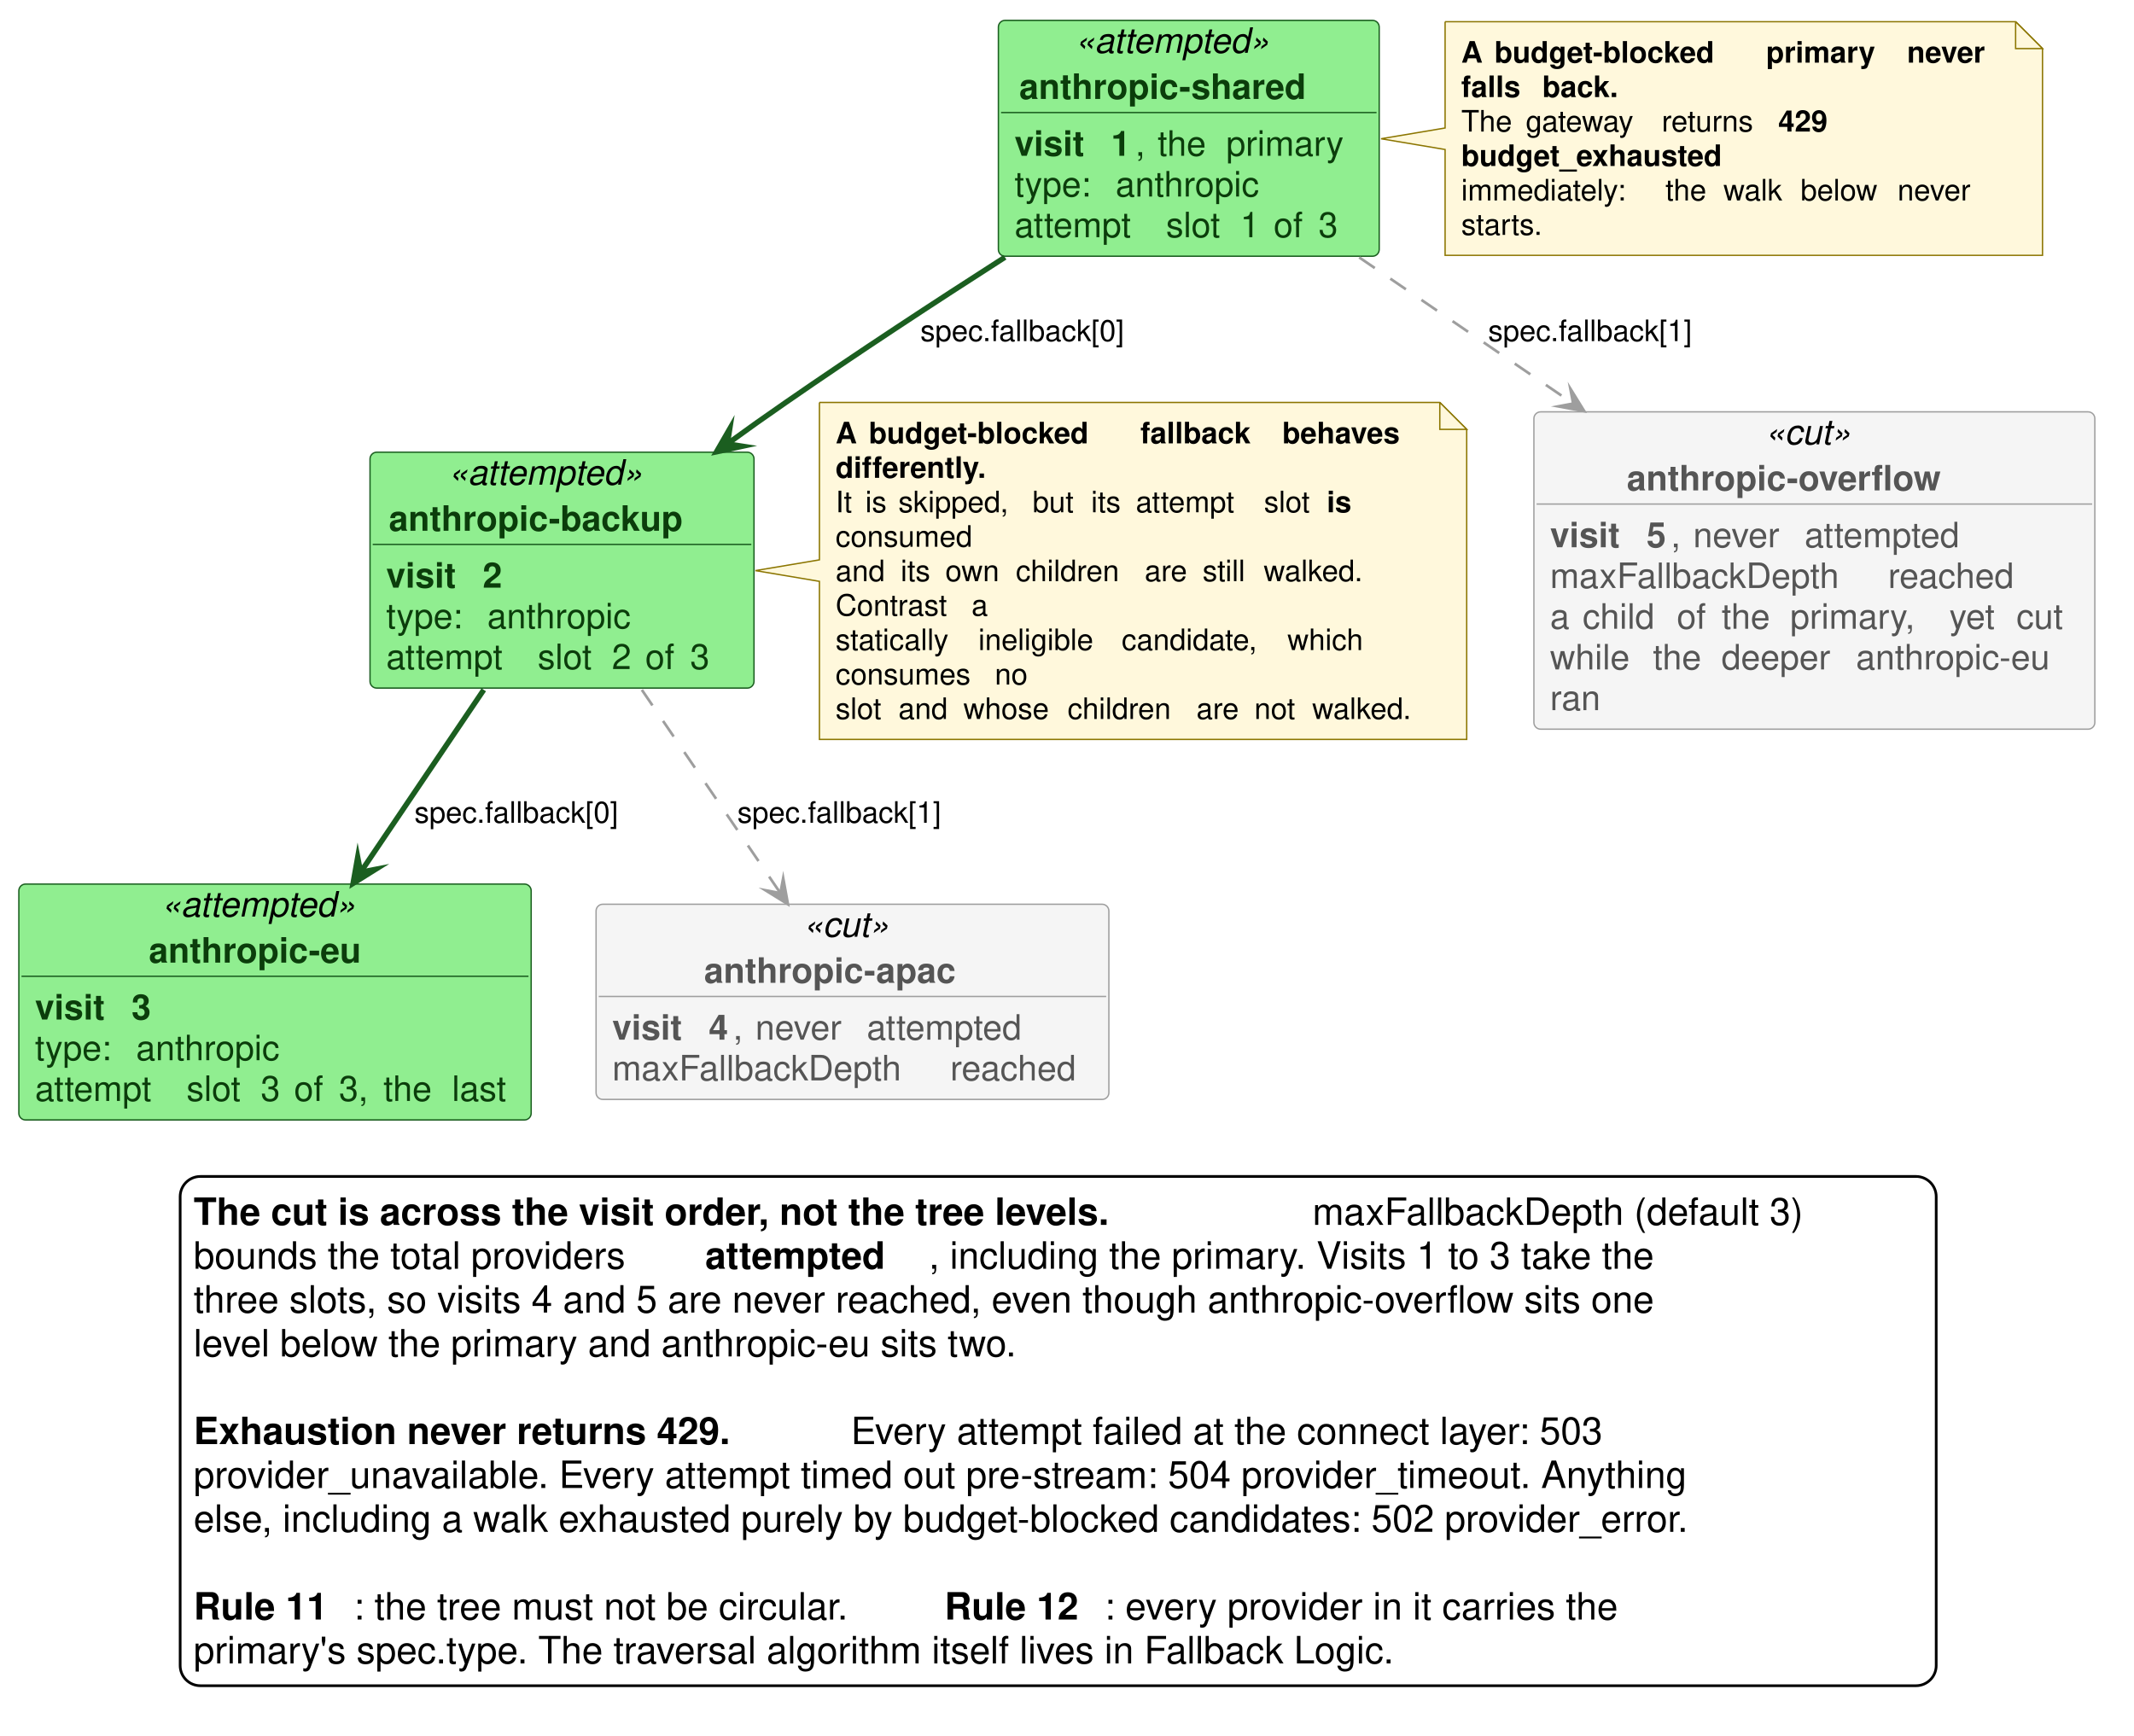
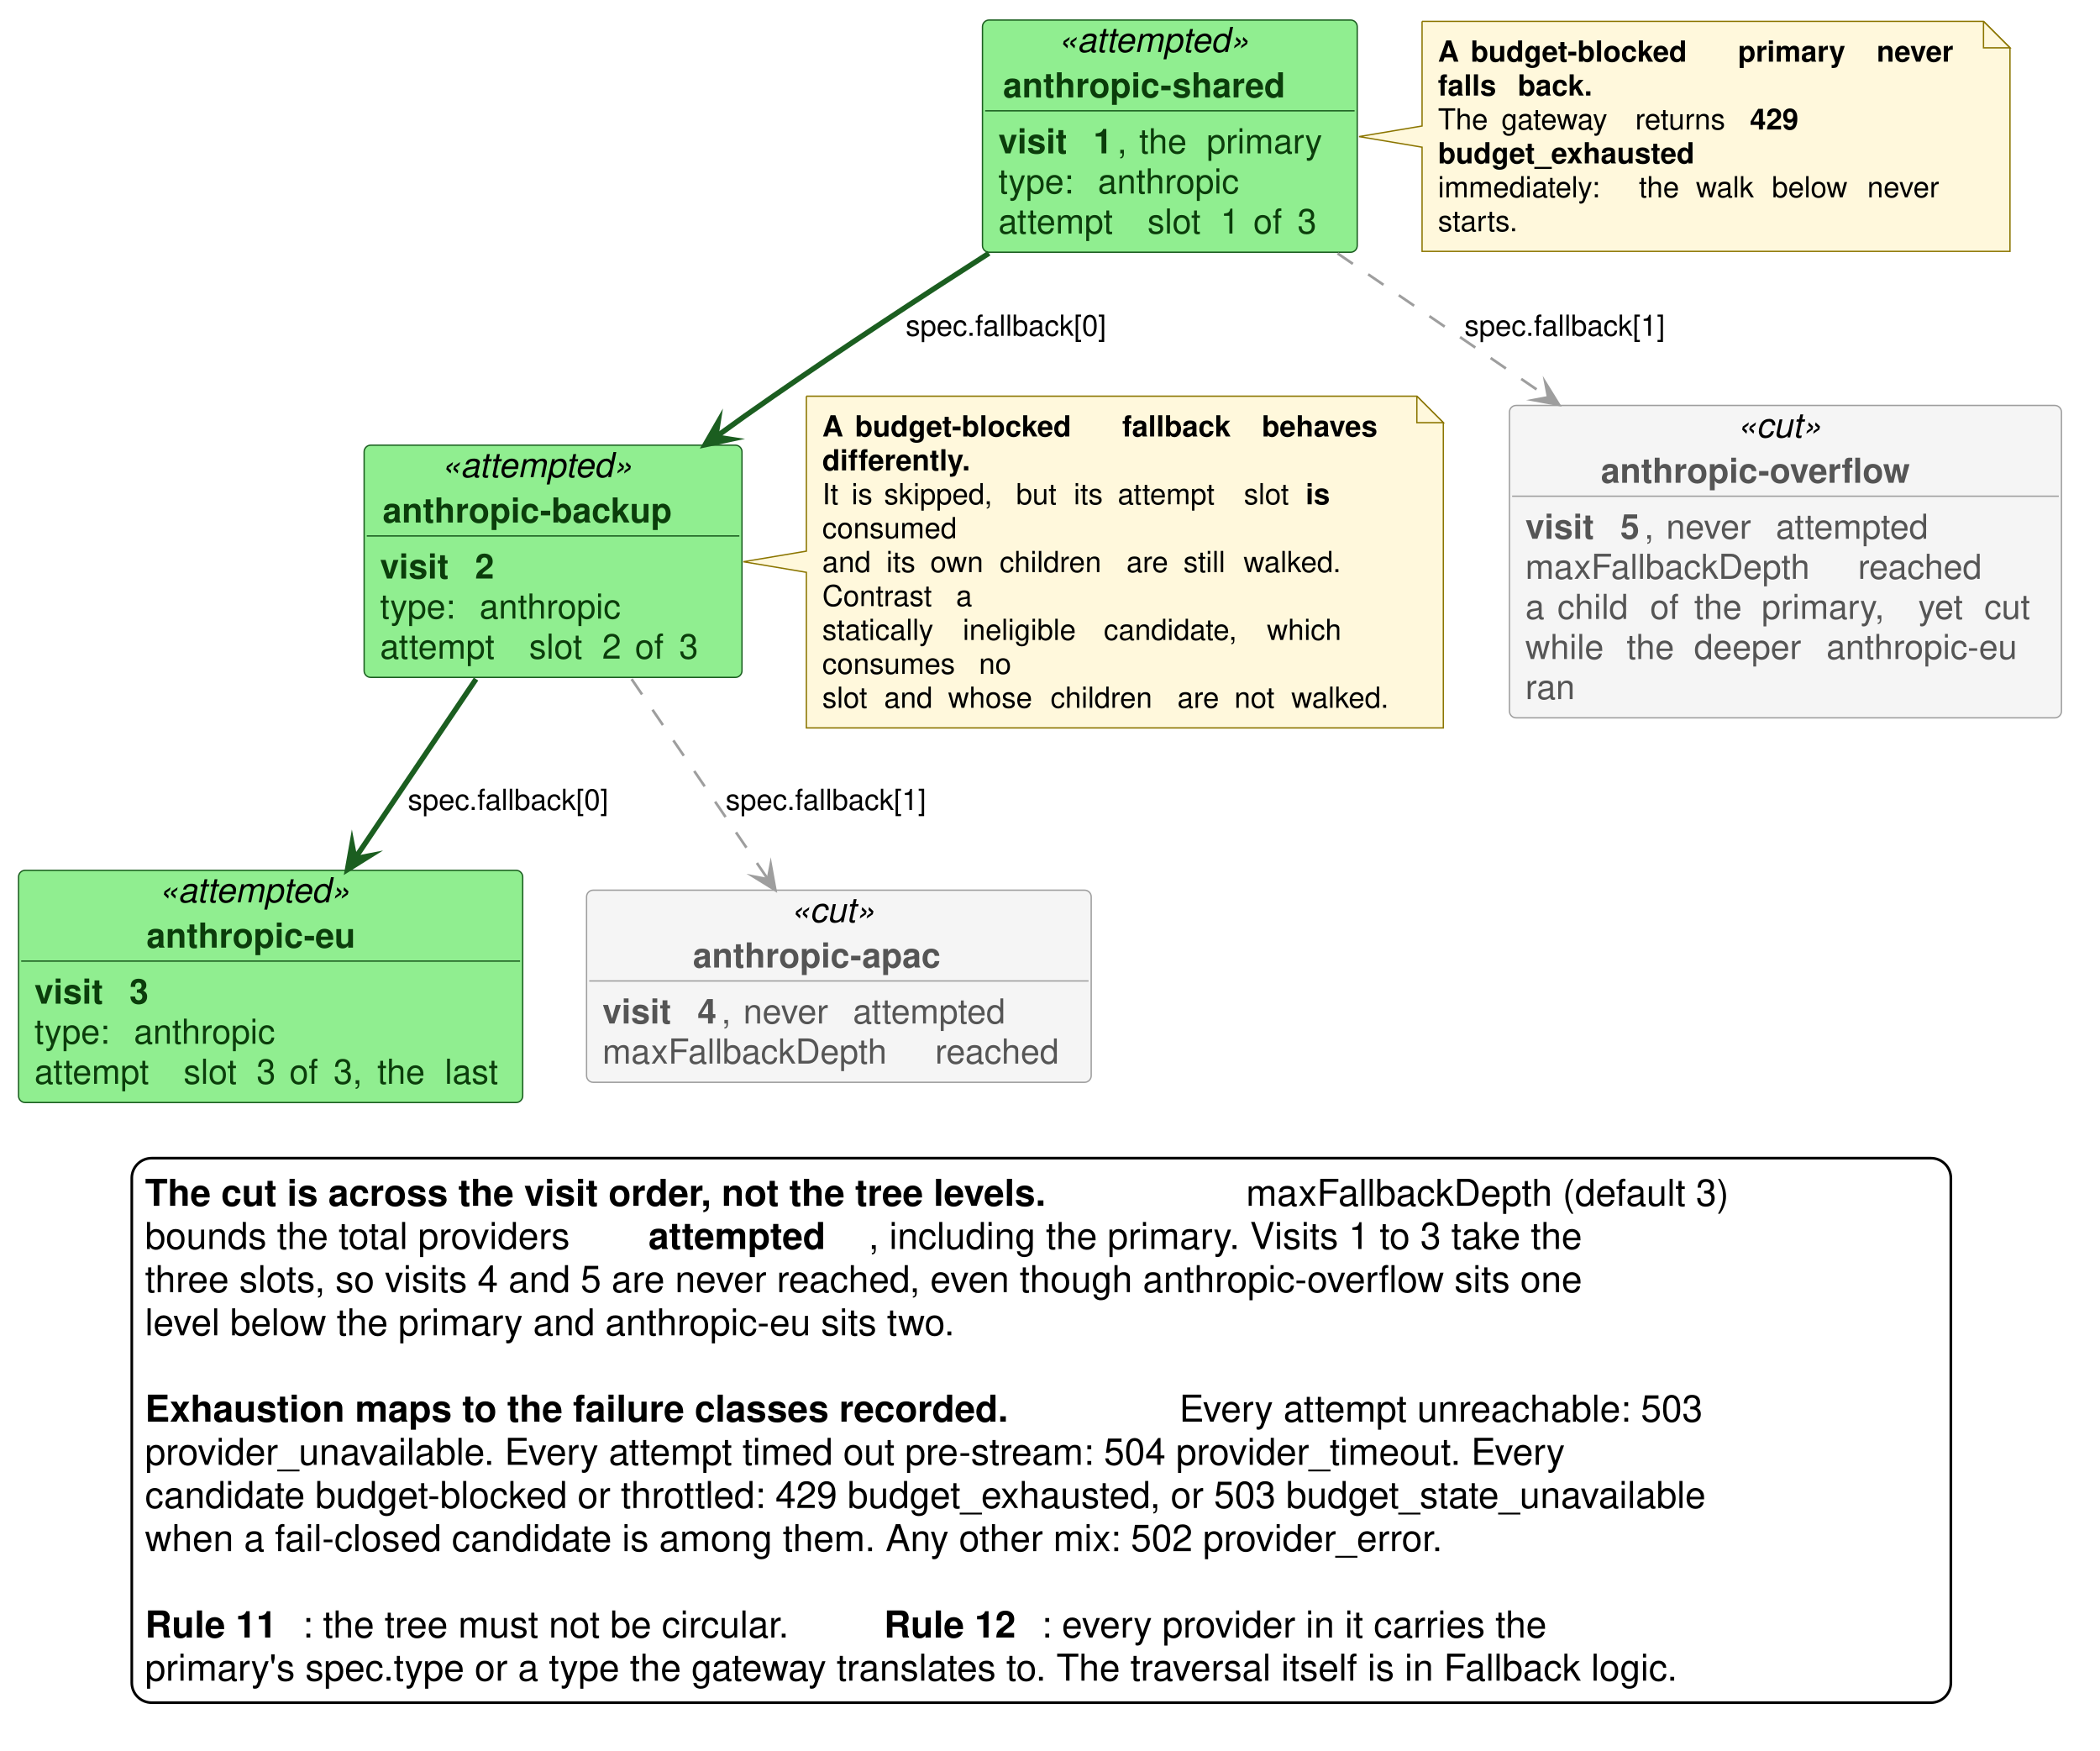
- <svg xmlns="http://www.w3.org/2000/svg" contentStyleType="text/css" data-diagram-type="CLASS" height="645px" preserveAspectRatio="none" style="width:793px;height:645px;" version="1.1" viewBox="0 0 793 645" width="793px" zoomAndPan="magnify">
+ <svg xmlns="http://www.w3.org/2000/svg" contentStyleType="text/css" data-diagram-type="CLASS" height="661px" preserveAspectRatio="none" style="width:793px;height:661px;" version="1.1" viewBox="0 0 793 661" width="793px" zoomAndPan="magnify">
  <defs />
  <g>
    <g class="entity" data-qualified-name="p1" data-source-line="19" id="ent0001">
      <rect fill="#90EE90" height="87.664" rx="2.5" ry="2.5" style="stroke:#1B5E20;stroke-width:0.5;" width="141.518" x="371" y="7.566" />
      <text fill="#000000" font-family="Helvetica" font-size="13" font-style="italic" lengthAdjust="spacing" textLength="84.468" x="399.525" y="19.633">«attempted»</text>
      <text fill="#0B3D0B" font-family="Helvetica" font-size="13" font-weight="700" lengthAdjust="spacing" textLength="126.001" x="378.758" y="36.766">anthropic-shared</text>
      <line style="stroke:#1B5E20;stroke-width:0.5;" x1="372" x2="511.518" y1="41.831" y2="41.831" />
      <text fill="#0B3D0B" font-family="Helvetica" font-size="13" font-weight="700" lengthAdjust="spacing" textLength="31.338" x="377" y="57.898">visit</text>
      <text fill="#0B3D0B" font-family="Helvetica" font-size="13" font-weight="700" lengthAdjust="spacing" textLength="4.526" x="408.338" y="57.898"> </text>
      <text fill="#0B3D0B" font-family="Helvetica" font-size="13" font-weight="700" lengthAdjust="spacing" textLength="9.045" x="412.864" y="57.898">1</text>
      <text fill="#0B3D0B" font-family="Helvetica" font-size="13" lengthAdjust="spacing" textLength="4.132" x="421.91" y="57.898">,</text>
      <text fill="#0B3D0B" font-family="Helvetica" font-size="13" lengthAdjust="spacing" textLength="4.132" x="426.042" y="57.898"> </text>
      <text fill="#0B3D0B" font-family="Helvetica" font-size="13" lengthAdjust="spacing" textLength="21.334" x="430.174" y="57.898">the</text>
      <text fill="#0B3D0B" font-family="Helvetica" font-size="13" lengthAdjust="spacing" textLength="4.132" x="451.509" y="57.898"> </text>
      <text fill="#0B3D0B" font-family="Helvetica" font-size="13" lengthAdjust="spacing" textLength="50.877" x="455.641" y="57.898">primary</text>
      <text fill="#0B3D0B" font-family="Helvetica" font-size="13" lengthAdjust="spacing" textLength="33.42" x="377" y="73.031">type:</text>
      <text fill="#0B3D0B" font-family="Helvetica" font-size="13" lengthAdjust="spacing" textLength="4.132" x="410.42" y="73.031"> </text>
      <text fill="#0B3D0B" font-family="Helvetica" font-size="13" lengthAdjust="spacing" textLength="61.852" x="414.553" y="73.031">anthropic</text>
      <text fill="#0B3D0B" font-family="Helvetica" font-size="13" lengthAdjust="spacing" textLength="52.171" x="377" y="88.164">attempt</text>
      <text fill="#0B3D0B" font-family="Helvetica" font-size="13" lengthAdjust="spacing" textLength="4.132" x="429.171" y="88.164"> </text>
      <text fill="#0B3D0B" font-family="Helvetica" font-size="13" lengthAdjust="spacing" textLength="23.436" x="433.304" y="88.164">slot</text>
      <text fill="#0B3D0B" font-family="Helvetica" font-size="13" lengthAdjust="spacing" textLength="4.132" x="456.739" y="88.164"> </text>
      <text fill="#0B3D0B" font-family="Helvetica" font-size="13" lengthAdjust="spacing" textLength="8.271" x="460.872" y="88.164">1</text>
      <text fill="#0B3D0B" font-family="Helvetica" font-size="13" lengthAdjust="spacing" textLength="4.132" x="469.143" y="88.164"> </text>
      <text fill="#0B3D0B" font-family="Helvetica" font-size="13" lengthAdjust="spacing" textLength="12.53" x="473.275" y="88.164">of</text>
      <text fill="#0B3D0B" font-family="Helvetica" font-size="13" lengthAdjust="spacing" textLength="4.132" x="485.805" y="88.164"> </text>
      <text fill="#0B3D0B" font-family="Helvetica" font-size="13" lengthAdjust="spacing" textLength="8.271" x="489.938" y="88.164">3</text>
    </g>
    <g class="entity" data-qualified-name="p2" data-source-line="24" id="ent0002">
      <rect fill="#90EE90" height="87.664" rx="2.5" ry="2.5" style="stroke:#1B5E20;stroke-width:0.5;" width="142.692" x="137.5" y="168.066" />
      <text fill="#000000" font-family="Helvetica" font-size="13" font-style="italic" lengthAdjust="spacing" textLength="84.468" x="166.612" y="180.133">«attempted»</text>
      <text fill="#0B3D0B" font-family="Helvetica" font-size="13" font-weight="700" lengthAdjust="spacing" textLength="128.692" x="144.5" y="197.266">anthropic-backup</text>
      <line style="stroke:#1B5E20;stroke-width:0.5;" x1="138.5" x2="279.192" y1="202.332" y2="202.332" />
      <text fill="#0B3D0B" font-family="Helvetica" font-size="13" font-weight="700" lengthAdjust="spacing" textLength="31.338" x="143.5" y="218.398">visit</text>
      <text fill="#0B3D0B" font-family="Helvetica" font-size="13" font-weight="700" lengthAdjust="spacing" textLength="4.526" x="174.838" y="218.398"> </text>
      <text fill="#0B3D0B" font-family="Helvetica" font-size="13" font-weight="700" lengthAdjust="spacing" textLength="9.045" x="179.364" y="218.398">2</text>
      <text fill="#0B3D0B" font-family="Helvetica" font-size="13" lengthAdjust="spacing" textLength="33.42" x="143.5" y="233.531">type:</text>
      <text fill="#0B3D0B" font-family="Helvetica" font-size="13" lengthAdjust="spacing" textLength="4.132" x="176.92" y="233.531"> </text>
      <text fill="#0B3D0B" font-family="Helvetica" font-size="13" lengthAdjust="spacing" textLength="61.852" x="181.053" y="233.531">anthropic</text>
      <text fill="#0B3D0B" font-family="Helvetica" font-size="13" lengthAdjust="spacing" textLength="52.171" x="143.5" y="248.664">attempt</text>
      <text fill="#0B3D0B" font-family="Helvetica" font-size="13" lengthAdjust="spacing" textLength="4.132" x="195.671" y="248.664"> </text>
      <text fill="#0B3D0B" font-family="Helvetica" font-size="13" lengthAdjust="spacing" textLength="23.436" x="199.804" y="248.664">slot</text>
      <text fill="#0B3D0B" font-family="Helvetica" font-size="13" lengthAdjust="spacing" textLength="4.132" x="223.239" y="248.664"> </text>
      <text fill="#0B3D0B" font-family="Helvetica" font-size="13" lengthAdjust="spacing" textLength="8.271" x="227.372" y="248.664">2</text>
      <text fill="#0B3D0B" font-family="Helvetica" font-size="13" lengthAdjust="spacing" textLength="4.132" x="235.643" y="248.664"> </text>
      <text fill="#0B3D0B" font-family="Helvetica" font-size="13" lengthAdjust="spacing" textLength="12.53" x="239.775" y="248.664">of</text>
      <text fill="#0B3D0B" font-family="Helvetica" font-size="13" lengthAdjust="spacing" textLength="4.132" x="252.305" y="248.664"> </text>
      <text fill="#0B3D0B" font-family="Helvetica" font-size="13" lengthAdjust="spacing" textLength="8.271" x="256.438" y="248.664">3</text>
    </g>
    <g class="entity" data-qualified-name="p3" data-source-line="29" id="ent0003">
      <rect fill="#90EE90" height="87.664" rx="2.5" ry="2.5" style="stroke:#1B5E20;stroke-width:0.5;" width="190.388" x="7" y="328.566" />
      <text fill="#000000" font-family="Helvetica" font-size="13" font-style="italic" lengthAdjust="spacing" textLength="84.468" x="59.96" y="340.633">«attempted»</text>
      <text fill="#0B3D0B" font-family="Helvetica" font-size="13" font-weight="700" lengthAdjust="spacing" textLength="93.774" x="55.307" y="357.766">anthropic-eu</text>
      <line style="stroke:#1B5E20;stroke-width:0.5;" x1="8" x2="196.388" y1="362.832" y2="362.832" />
      <text fill="#0B3D0B" font-family="Helvetica" font-size="13" font-weight="700" lengthAdjust="spacing" textLength="31.338" x="13" y="378.898">visit</text>
      <text fill="#0B3D0B" font-family="Helvetica" font-size="13" font-weight="700" lengthAdjust="spacing" textLength="4.526" x="44.338" y="378.898"> </text>
      <text fill="#0B3D0B" font-family="Helvetica" font-size="13" font-weight="700" lengthAdjust="spacing" textLength="9.045" x="48.864" y="378.898">3</text>
      <text fill="#0B3D0B" font-family="Helvetica" font-size="13" lengthAdjust="spacing" textLength="33.42" x="13" y="394.031">type:</text>
      <text fill="#0B3D0B" font-family="Helvetica" font-size="13" lengthAdjust="spacing" textLength="4.132" x="46.42" y="394.031"> </text>
      <text fill="#0B3D0B" font-family="Helvetica" font-size="13" lengthAdjust="spacing" textLength="61.852" x="50.553" y="394.031">anthropic</text>
      <text fill="#0B3D0B" font-family="Helvetica" font-size="13" lengthAdjust="spacing" textLength="52.171" x="13" y="409.164">attempt</text>
      <text fill="#0B3D0B" font-family="Helvetica" font-size="13" lengthAdjust="spacing" textLength="4.132" x="65.171" y="409.164"> </text>
      <text fill="#0B3D0B" font-family="Helvetica" font-size="13" lengthAdjust="spacing" textLength="23.436" x="69.304" y="409.164">slot</text>
      <text fill="#0B3D0B" font-family="Helvetica" font-size="13" lengthAdjust="spacing" textLength="4.132" x="92.739" y="409.164"> </text>
      <text fill="#0B3D0B" font-family="Helvetica" font-size="13" lengthAdjust="spacing" textLength="8.271" x="96.872" y="409.164">3</text>
      <text fill="#0B3D0B" font-family="Helvetica" font-size="13" lengthAdjust="spacing" textLength="4.132" x="105.143" y="409.164"> </text>
      <text fill="#0B3D0B" font-family="Helvetica" font-size="13" lengthAdjust="spacing" textLength="12.53" x="109.275" y="409.164">of</text>
      <text fill="#0B3D0B" font-family="Helvetica" font-size="13" lengthAdjust="spacing" textLength="4.132" x="121.805" y="409.164"> </text>
      <text fill="#0B3D0B" font-family="Helvetica" font-size="13" lengthAdjust="spacing" textLength="12.403" x="125.938" y="409.164">3,</text>
      <text fill="#0B3D0B" font-family="Helvetica" font-size="13" lengthAdjust="spacing" textLength="4.132" x="138.341" y="409.164"> </text>
      <text fill="#0B3D0B" font-family="Helvetica" font-size="13" lengthAdjust="spacing" textLength="21.334" x="142.473" y="409.164">the</text>
      <text fill="#0B3D0B" font-family="Helvetica" font-size="13" lengthAdjust="spacing" textLength="4.132" x="163.808" y="409.164"> </text>
      <text fill="#0B3D0B" font-family="Helvetica" font-size="13" lengthAdjust="spacing" textLength="23.448" x="167.94" y="409.164">last</text>
    </g>
    <g class="entity" data-qualified-name="p4" data-source-line="34" id="ent0004">
      <rect fill="#F5F5F5" height="72.531" rx="2.5" ry="2.5" style="stroke:#9E9E9E;stroke-width:0.5;" width="190.56" x="221.5" y="336.066" />
      <text fill="#000000" font-family="Helvetica" font-size="13" font-style="italic" lengthAdjust="spacing" textLength="36.531" x="298.514" y="348.133">«cut»</text>
      <text fill="#555555" font-family="Helvetica" font-size="13" font-weight="700" lengthAdjust="spacing" textLength="110.259" x="261.65" y="365.266">anthropic-apac</text>
      <line style="stroke:#9E9E9E;stroke-width:0.5;" x1="222.5" x2="411.06" y1="370.332" y2="370.332" />
      <text fill="#555555" font-family="Helvetica" font-size="13" font-weight="700" lengthAdjust="spacing" textLength="31.338" x="227.5" y="386.398">visit</text>
      <text fill="#555555" font-family="Helvetica" font-size="13" font-weight="700" lengthAdjust="spacing" textLength="4.526" x="258.838" y="386.398"> </text>
      <text fill="#555555" font-family="Helvetica" font-size="13" font-weight="700" lengthAdjust="spacing" textLength="9.045" x="263.364" y="386.398">4</text>
      <text fill="#555555" font-family="Helvetica" font-size="13" lengthAdjust="spacing" textLength="4.132" x="272.41" y="386.398">,</text>
      <text fill="#555555" font-family="Helvetica" font-size="13" lengthAdjust="spacing" textLength="4.132" x="276.542" y="386.398"> </text>
      <text fill="#555555" font-family="Helvetica" font-size="13" lengthAdjust="spacing" textLength="37.273" x="280.674" y="386.398">never</text>
      <text fill="#555555" font-family="Helvetica" font-size="13" lengthAdjust="spacing" textLength="4.132" x="317.948" y="386.398"> </text>
      <text fill="#555555" font-family="Helvetica" font-size="13" lengthAdjust="spacing" textLength="68.421" x="322.08" y="386.398">attempted</text>
      <text fill="#555555" font-family="Helvetica" font-size="13" lengthAdjust="spacing" textLength="121.481" x="227.5" y="401.531">maxFallbackDepth</text>
      <text fill="#555555" font-family="Helvetica" font-size="13" lengthAdjust="spacing" textLength="4.132" x="348.981" y="401.531"> </text>
      <text fill="#555555" font-family="Helvetica" font-size="13" lengthAdjust="spacing" textLength="52.946" x="353.114" y="401.531">reached</text>
    </g>
    <g class="entity" data-qualified-name="p5" data-source-line="38" id="ent0005">
      <rect fill="#F5F5F5" height="117.93" rx="2.5" ry="2.5" style="stroke:#9E9E9E;stroke-width:0.5;" width="208.447" x="570" y="153.066" />
      <text fill="#000000" font-family="Helvetica" font-size="13" font-style="italic" lengthAdjust="spacing" textLength="36.531" x="655.958" y="165.133">«cut»</text>
      <text fill="#555555" font-family="Helvetica" font-size="13" font-weight="700" lengthAdjust="spacing" textLength="139.388" x="604.529" y="182.266">anthropic-overflow</text>
      <line style="stroke:#9E9E9E;stroke-width:0.5;" x1="571" x2="777.447" y1="187.332" y2="187.332" />
      <text fill="#555555" font-family="Helvetica" font-size="13" font-weight="700" lengthAdjust="spacing" textLength="31.338" x="576" y="203.398">visit</text>
      <text fill="#555555" font-family="Helvetica" font-size="13" font-weight="700" lengthAdjust="spacing" textLength="4.526" x="607.338" y="203.398"> </text>
      <text fill="#555555" font-family="Helvetica" font-size="13" font-weight="700" lengthAdjust="spacing" textLength="9.045" x="611.864" y="203.398">5</text>
      <text fill="#555555" font-family="Helvetica" font-size="13" lengthAdjust="spacing" textLength="4.132" x="620.91" y="203.398">,</text>
      <text fill="#555555" font-family="Helvetica" font-size="13" lengthAdjust="spacing" textLength="4.132" x="625.042" y="203.398"> </text>
      <text fill="#555555" font-family="Helvetica" font-size="13" lengthAdjust="spacing" textLength="37.273" x="629.174" y="203.398">never</text>
      <text fill="#555555" font-family="Helvetica" font-size="13" lengthAdjust="spacing" textLength="4.132" x="666.448" y="203.398"> </text>
      <text fill="#555555" font-family="Helvetica" font-size="13" lengthAdjust="spacing" textLength="68.421" x="670.58" y="203.398">attempted</text>
      <text fill="#555555" font-family="Helvetica" font-size="13" lengthAdjust="spacing" textLength="121.481" x="576" y="218.531">maxFallbackDepth</text>
      <text fill="#555555" font-family="Helvetica" font-size="13" lengthAdjust="spacing" textLength="4.132" x="697.481" y="218.531"> </text>
      <text fill="#555555" font-family="Helvetica" font-size="13" lengthAdjust="spacing" textLength="52.946" x="701.614" y="218.531">reached</text>
      <text fill="#555555" font-family="Helvetica" font-size="13" lengthAdjust="spacing" textLength="7.966" x="576" y="233.664">a</text>
      <text fill="#555555" font-family="Helvetica" font-size="13" lengthAdjust="spacing" textLength="4.132" x="583.966" y="233.664"> </text>
      <text fill="#555555" font-family="Helvetica" font-size="13" lengthAdjust="spacing" textLength="30.862" x="588.099" y="233.664">child</text>
      <text fill="#555555" font-family="Helvetica" font-size="13" lengthAdjust="spacing" textLength="4.132" x="618.961" y="233.664"> </text>
      <text fill="#555555" font-family="Helvetica" font-size="13" lengthAdjust="spacing" textLength="12.53" x="623.093" y="233.664">of</text>
      <text fill="#555555" font-family="Helvetica" font-size="13" lengthAdjust="spacing" textLength="4.132" x="635.624" y="233.664"> </text>
      <text fill="#555555" font-family="Helvetica" font-size="13" lengthAdjust="spacing" textLength="21.334" x="639.756" y="233.664">the</text>
      <text fill="#555555" font-family="Helvetica" font-size="13" lengthAdjust="spacing" textLength="4.132" x="661.09" y="233.664"> </text>
      <text fill="#555555" font-family="Helvetica" font-size="13" lengthAdjust="spacing" textLength="55.009" x="665.223" y="233.664">primary,</text>
      <text fill="#555555" font-family="Helvetica" font-size="13" lengthAdjust="spacing" textLength="4.132" x="720.231" y="233.664"> </text>
      <text fill="#555555" font-family="Helvetica" font-size="13" lengthAdjust="spacing" textLength="20.789" x="724.364" y="233.664">yet</text>
      <text fill="#555555" font-family="Helvetica" font-size="13" lengthAdjust="spacing" textLength="4.132" x="745.152" y="233.664"> </text>
      <text fill="#555555" font-family="Helvetica" font-size="13" lengthAdjust="spacing" textLength="20.484" x="749.285" y="233.664">cut</text>
      <text fill="#555555" font-family="Helvetica" font-size="13" lengthAdjust="spacing" textLength="34.093" x="576" y="248.797">while</text>
      <text fill="#555555" font-family="Helvetica" font-size="13" lengthAdjust="spacing" textLength="4.132" x="610.093" y="248.797"> </text>
      <text fill="#555555" font-family="Helvetica" font-size="13" lengthAdjust="spacing" textLength="21.334" x="614.226" y="248.797">the</text>
      <text fill="#555555" font-family="Helvetica" font-size="13" lengthAdjust="spacing" textLength="4.132" x="635.56" y="248.797"> </text>
      <text fill="#555555" font-family="Helvetica" font-size="13" lengthAdjust="spacing" textLength="45.843" x="639.692" y="248.797">deeper</text>
      <text fill="#555555" font-family="Helvetica" font-size="13" lengthAdjust="spacing" textLength="4.132" x="685.535" y="248.797"> </text>
      <text fill="#555555" font-family="Helvetica" font-size="13" lengthAdjust="spacing" textLength="82.78" x="689.668" y="248.797">anthropic-eu</text>
      <text fill="#555555" font-family="Helvetica" font-size="13" lengthAdjust="spacing" textLength="21.55" x="576" y="263.93">ran</text>
    </g>
    <g class="entity" data-qualified-name="GMN10" data-source-line="50" id="ent0011">
      <path d="M537,8.066 L537,47.566 L513.21,51.566 L537,55.566 L537,94.894 A0,0 0 0 0 537,94.894 L759.008,94.894 A0,0 0 0 0 759.008,94.894 L759.008,18.066 L749.008,8.066 L537,8.066 A0,0 0 0 0 537,8.066" fill="#FFF8DC" style="stroke:#8B7500;stroke-width:0.5;" />
      <path d="M749.008,8.066 L749.008,18.066 L759.008,18.066 L749.008,8.066" fill="#FFF8DC" style="stroke:#8B7500;stroke-width:0.5;" />
      <text fill="#000000" font-family="Helvetica" font-size="11" font-weight="700" lengthAdjust="spacing" textLength="8.513" x="543" y="23.276">A</text>
      <text fill="#000000" font-family="Helvetica" font-size="11" font-weight="700" lengthAdjust="spacing" textLength="3.83" x="551.513" y="23.276"> </text>
      <text fill="#000000" font-family="Helvetica" font-size="11" font-weight="700" lengthAdjust="spacing" textLength="97.109" x="555.343" y="23.276">budget-blocked</text>
      <text fill="#000000" font-family="Helvetica" font-size="11" font-weight="700" lengthAdjust="spacing" textLength="3.83" x="652.452" y="23.276"> </text>
      <text fill="#000000" font-family="Helvetica" font-size="11" font-weight="700" lengthAdjust="spacing" textLength="48.549" x="656.282" y="23.276">primary</text>
      <text fill="#000000" font-family="Helvetica" font-size="11" font-weight="700" lengthAdjust="spacing" textLength="3.83" x="704.831" y="23.276"> </text>
      <text fill="#000000" font-family="Helvetica" font-size="11" font-weight="700" lengthAdjust="spacing" textLength="35.347" x="708.661" y="23.276">never</text>
      <text fill="#000000" font-family="Helvetica" font-size="11" font-weight="700" lengthAdjust="spacing" textLength="26.297" x="543" y="36.081">falls</text>
      <text fill="#000000" font-family="Helvetica" font-size="11" font-weight="700" lengthAdjust="spacing" textLength="3.83" x="569.297" y="36.081"> </text>
      <text fill="#000000" font-family="Helvetica" font-size="11" font-weight="700" lengthAdjust="spacing" textLength="33.312" x="573.126" y="36.081">back.</text>
      <text fill="#000000" font-family="Helvetica" font-size="11" lengthAdjust="spacing" textLength="20.459" x="543" y="48.886">The</text>
      <text fill="#000000" font-family="Helvetica" font-size="11" lengthAdjust="spacing" textLength="3.497" x="563.458" y="48.886"> </text>
      <text fill="#000000" font-family="Helvetica" font-size="11" lengthAdjust="spacing" textLength="47.051" x="566.955" y="48.886">gateway</text>
      <text fill="#000000" font-family="Helvetica" font-size="11" lengthAdjust="spacing" textLength="3.497" x="614.006" y="48.886"> </text>
      <text fill="#000000" font-family="Helvetica" font-size="11" lengthAdjust="spacing" textLength="39.8" x="617.502" y="48.886">returns</text>
      <text fill="#000000" font-family="Helvetica" font-size="11" lengthAdjust="spacing" textLength="3.497" x="657.302" y="48.886"> </text>
      <text fill="#000000" font-family="Helvetica" font-size="11" font-weight="700" lengthAdjust="spacing" textLength="22.961" x="660.799" y="48.886">429</text>
      <text fill="#000000" font-family="Helvetica" font-size="11" font-weight="700" lengthAdjust="spacing" textLength="114.453" x="543" y="61.69">budget_exhausted</text>
      <text fill="#000000" font-family="Helvetica" font-size="11" lengthAdjust="spacing" textLength="72.386" x="543" y="74.495">immediately:</text>
      <text fill="#000000" font-family="Helvetica" font-size="11" lengthAdjust="spacing" textLength="3.497" x="615.386" y="74.495"> </text>
      <text fill="#000000" font-family="Helvetica" font-size="11" lengthAdjust="spacing" textLength="18.052" x="618.883" y="74.495">the</text>
      <text fill="#000000" font-family="Helvetica" font-size="11" lengthAdjust="spacing" textLength="3.497" x="636.935" y="74.495"> </text>
      <text fill="#000000" font-family="Helvetica" font-size="11" lengthAdjust="spacing" textLength="25.164" x="640.432" y="74.495">walk</text>
      <text fill="#000000" font-family="Helvetica" font-size="11" lengthAdjust="spacing" textLength="3.497" x="665.595" y="74.495"> </text>
      <text fill="#000000" font-family="Helvetica" font-size="11" lengthAdjust="spacing" textLength="32.533" x="669.092" y="74.495">below</text>
      <text fill="#000000" font-family="Helvetica" font-size="11" lengthAdjust="spacing" textLength="3.497" x="701.625" y="74.495"> </text>
      <text fill="#000000" font-family="Helvetica" font-size="11" lengthAdjust="spacing" textLength="31.539" x="705.121" y="74.495">never</text>
      <text fill="#000000" font-family="Helvetica" font-size="11" lengthAdjust="spacing" textLength="34.848" x="543" y="87.3">starts.</text>
    </g>
    <g class="entity" data-qualified-name="GMN13" data-source-line="56" id="ent0014">
      <path d="M304.5,149.566 L304.5,208.066 L280.72,212.066 L304.5,216.066 L304.5,274.808 A0,0 0 0 0 304.5,274.808 L545.033,274.808 A0,0 0 0 0 545.033,274.808 L545.033,159.566 L535.033,149.566 L304.5,149.566 A0,0 0 0 0 304.5,149.566" fill="#FFF8DC" style="stroke:#8B7500;stroke-width:0.5;" />
      <path d="M535.033,149.566 L535.033,159.566 L545.033,159.566 L535.033,149.566" fill="#FFF8DC" style="stroke:#8B7500;stroke-width:0.5;" />
      <text fill="#000000" font-family="Helvetica" font-size="11" font-weight="700" lengthAdjust="spacing" textLength="8.513" x="310.5" y="164.776">A</text>
      <text fill="#000000" font-family="Helvetica" font-size="11" font-weight="700" lengthAdjust="spacing" textLength="3.83" x="319.013" y="164.776"> </text>
      <text fill="#000000" font-family="Helvetica" font-size="11" font-weight="700" lengthAdjust="spacing" textLength="97.109" x="322.843" y="164.776">budget-blocked</text>
      <text fill="#000000" font-family="Helvetica" font-size="11" font-weight="700" lengthAdjust="spacing" textLength="3.83" x="419.952" y="164.776"> </text>
      <text fill="#000000" font-family="Helvetica" font-size="11" font-weight="700" lengthAdjust="spacing" textLength="48.882" x="423.782" y="164.776">fallback</text>
      <text fill="#000000" font-family="Helvetica" font-size="11" font-weight="700" lengthAdjust="spacing" textLength="3.83" x="472.664" y="164.776"> </text>
      <text fill="#000000" font-family="Helvetica" font-size="11" font-weight="700" lengthAdjust="spacing" textLength="51.767" x="476.494" y="164.776">behaves</text>
      <text fill="#000000" font-family="Helvetica" font-size="11" font-weight="700" lengthAdjust="spacing" textLength="69.77" x="310.5" y="177.581">differently.</text>
      <text fill="#000000" font-family="Helvetica" font-size="11" lengthAdjust="spacing" textLength="7.557" x="310.5" y="190.386">It</text>
      <text fill="#000000" font-family="Helvetica" font-size="11" lengthAdjust="spacing" textLength="3.497" x="318.057" y="190.386"> </text>
      <text fill="#000000" font-family="Helvetica" font-size="11" lengthAdjust="spacing" textLength="8.787" x="321.554" y="190.386">is</text>
      <text fill="#000000" font-family="Helvetica" font-size="11" lengthAdjust="spacing" textLength="3.497" x="330.341" y="190.386"> </text>
      <text fill="#000000" font-family="Helvetica" font-size="11" lengthAdjust="spacing" textLength="46.369" x="333.837" y="190.386">skipped,</text>
      <text fill="#000000" font-family="Helvetica" font-size="11" lengthAdjust="spacing" textLength="3.497" x="380.206" y="190.386"> </text>
      <text fill="#000000" font-family="Helvetica" font-size="11" lengthAdjust="spacing" textLength="18.267" x="383.703" y="190.386">but</text>
      <text fill="#000000" font-family="Helvetica" font-size="11" lengthAdjust="spacing" textLength="3.497" x="401.97" y="190.386"> </text>
      <text fill="#000000" font-family="Helvetica" font-size="11" lengthAdjust="spacing" textLength="13.1" x="405.466" y="190.386">its</text>
      <text fill="#000000" font-family="Helvetica" font-size="11" lengthAdjust="spacing" textLength="3.497" x="418.566" y="190.386"> </text>
      <text fill="#000000" font-family="Helvetica" font-size="11" lengthAdjust="spacing" textLength="44.145" x="422.063" y="190.386">attempt</text>
      <text fill="#000000" font-family="Helvetica" font-size="11" lengthAdjust="spacing" textLength="3.497" x="466.208" y="190.386"> </text>
      <text fill="#000000" font-family="Helvetica" font-size="11" lengthAdjust="spacing" textLength="19.83" x="469.705" y="190.386">slot</text>
      <text fill="#000000" font-family="Helvetica" font-size="11" lengthAdjust="spacing" textLength="3.497" x="489.535" y="190.386"> </text>
      <text fill="#000000" font-family="Helvetica" font-size="11" font-weight="700" lengthAdjust="spacing" textLength="10.318" x="493.031" y="190.386">is</text>
      <text fill="#000000" font-family="Helvetica" font-size="11" lengthAdjust="spacing" textLength="56.917" x="310.5" y="203.19">consumed</text>
      <text fill="#000000" font-family="Helvetica" font-size="11" lengthAdjust="spacing" textLength="20.695" x="310.5" y="215.995">and</text>
      <text fill="#000000" font-family="Helvetica" font-size="11" lengthAdjust="spacing" textLength="3.497" x="331.195" y="215.995"> </text>
      <text fill="#000000" font-family="Helvetica" font-size="11" lengthAdjust="spacing" textLength="13.1" x="334.691" y="215.995">its</text>
      <text fill="#000000" font-family="Helvetica" font-size="11" lengthAdjust="spacing" textLength="3.497" x="347.791" y="215.995"> </text>
      <text fill="#000000" font-family="Helvetica" font-size="11" lengthAdjust="spacing" textLength="22.698" x="351.288" y="215.995">own</text>
      <text fill="#000000" font-family="Helvetica" font-size="11" lengthAdjust="spacing" textLength="3.497" x="373.986" y="215.995"> </text>
      <text fill="#000000" font-family="Helvetica" font-size="11" lengthAdjust="spacing" textLength="44.376" x="377.483" y="215.995">children</text>
      <text fill="#000000" font-family="Helvetica" font-size="11" lengthAdjust="spacing" textLength="3.497" x="421.859" y="215.995"> </text>
      <text fill="#000000" font-family="Helvetica" font-size="11" lengthAdjust="spacing" textLength="18.031" x="425.356" y="215.995">are</text>
      <text fill="#000000" font-family="Helvetica" font-size="11" lengthAdjust="spacing" textLength="3.497" x="443.386" y="215.995"> </text>
      <text fill="#000000" font-family="Helvetica" font-size="11" lengthAdjust="spacing" textLength="19.212" x="446.883" y="215.995">still</text>
      <text fill="#000000" font-family="Helvetica" font-size="11" lengthAdjust="spacing" textLength="3.497" x="466.095" y="215.995"> </text>
      <text fill="#000000" font-family="Helvetica" font-size="11" lengthAdjust="spacing" textLength="42.41" x="469.592" y="215.995">walked.</text>
      <text fill="#000000" font-family="Helvetica" font-size="11" lengthAdjust="spacing" textLength="47.002" x="310.5" y="228.8">Contrast</text>
      <text fill="#000000" font-family="Helvetica" font-size="11" lengthAdjust="spacing" textLength="3.497" x="357.502" y="228.8"> </text>
      <text fill="#000000" font-family="Helvetica" font-size="11" lengthAdjust="spacing" textLength="6.741" x="360.999" y="228.8">a</text>
      <text fill="#000000" font-family="Helvetica" font-size="11" lengthAdjust="spacing" textLength="49.565" x="310.5" y="241.605">statically</text>
      <text fill="#000000" font-family="Helvetica" font-size="11" lengthAdjust="spacing" textLength="3.497" x="360.065" y="241.605"> </text>
      <text fill="#000000" font-family="Helvetica" font-size="11" lengthAdjust="spacing" textLength="49.752" x="363.561" y="241.605">ineligible</text>
      <text fill="#000000" font-family="Helvetica" font-size="11" lengthAdjust="spacing" textLength="3.497" x="413.313" y="241.605"> </text>
      <text fill="#000000" font-family="Helvetica" font-size="11" lengthAdjust="spacing" textLength="58.099" x="416.81" y="241.605">candidate,</text>
      <text fill="#000000" font-family="Helvetica" font-size="11" lengthAdjust="spacing" textLength="3.497" x="474.909" y="241.605"> </text>
      <text fill="#000000" font-family="Helvetica" font-size="11" lengthAdjust="spacing" textLength="32.044" x="478.406" y="241.605">which</text>
      <text fill="#000000" font-family="Helvetica" font-size="11" lengthAdjust="spacing" textLength="55.666" x="310.5" y="254.409">consumes</text>
      <text fill="#000000" font-family="Helvetica" font-size="11" lengthAdjust="spacing" textLength="3.497" x="366.166" y="254.409"> </text>
      <text fill="#000000" font-family="Helvetica" font-size="11" lengthAdjust="spacing" textLength="13.702" x="369.663" y="254.409">no</text>
      <text fill="#000000" font-family="Helvetica" font-size="11" lengthAdjust="spacing" textLength="19.83" x="310.5" y="267.214">slot</text>
      <text fill="#000000" font-family="Helvetica" font-size="11" lengthAdjust="spacing" textLength="3.497" x="330.33" y="267.214"> </text>
      <text fill="#000000" font-family="Helvetica" font-size="11" lengthAdjust="spacing" textLength="20.695" x="333.827" y="267.214">and</text>
      <text fill="#000000" font-family="Helvetica" font-size="11" lengthAdjust="spacing" textLength="3.497" x="354.522" y="267.214"> </text>
      <text fill="#000000" font-family="Helvetica" font-size="11" lengthAdjust="spacing" textLength="35.197" x="358.018" y="267.214">whose</text>
      <text fill="#000000" font-family="Helvetica" font-size="11" lengthAdjust="spacing" textLength="3.497" x="393.215" y="267.214"> </text>
      <text fill="#000000" font-family="Helvetica" font-size="11" lengthAdjust="spacing" textLength="44.376" x="396.711" y="267.214">children</text>
      <text fill="#000000" font-family="Helvetica" font-size="11" lengthAdjust="spacing" textLength="3.497" x="441.087" y="267.214"> </text>
      <text fill="#000000" font-family="Helvetica" font-size="11" lengthAdjust="spacing" textLength="18.031" x="444.584" y="267.214">are</text>
      <text fill="#000000" font-family="Helvetica" font-size="11" lengthAdjust="spacing" textLength="3.497" x="462.615" y="267.214"> </text>
      <text fill="#000000" font-family="Helvetica" font-size="11" lengthAdjust="spacing" textLength="18.015" x="466.111" y="267.214">not</text>
      <text fill="#000000" font-family="Helvetica" font-size="11" lengthAdjust="spacing" textLength="3.497" x="484.126" y="267.214"> </text>
      <text fill="#000000" font-family="Helvetica" font-size="11" lengthAdjust="spacing" textLength="42.41" x="487.623" y="267.214">walked.</text>
    </g>
    <g class="link" data-entity-1="ent0001" data-entity-2="ent0002" data-link-type="dependency" data-source-line="44" id="lnk6">
      <path codeLine="44" d="M373.44,95.606 C347.67,112.116 318.26,131.376 292,149.566 C283.6,155.386 278.862,158.723 270.292,164.963" fill="none" id="p1-to-p2" style="stroke:#1B5E20;stroke-width:2;" />
      <polygon fill="#1B5E20" points="266.25,167.906,275.88,165.842,270.292,164.963,271.171,159.375,266.25,167.906" style="stroke:#1B5E20;stroke-width:2;stroke-linejoin:miter;stroke-miterlimit:10;" />
      <text fill="#000000" font-family="Helvetica" font-size="11" lengthAdjust="spacing" textLength="87.474" x="342" y="126.776">spec.fallback[0]</text>
    </g>
    <g class="link" data-entity-1="ent0002" data-entity-2="ent0003" data-link-type="dependency" data-source-line="45" id="lnk7">
      <path codeLine="45" d="M179.76,256.376 C164.66,278.746 149.098,301.802 133.998,324.162" fill="none" id="p2-to-p3" style="stroke:#1B5E20;stroke-width:2;" />
      <polygon fill="#1B5E20" points="131.2,328.306,139.552,323.086,133.998,324.162,132.922,318.609,131.2,328.306" style="stroke:#1B5E20;stroke-width:2;stroke-linejoin:miter;stroke-miterlimit:10;" />
      <text fill="#000000" font-family="Helvetica" font-size="11" lengthAdjust="spacing" textLength="87.474" x="154" y="305.776">spec.fallback[0]</text>
    </g>
    <g class="link" data-entity-1="ent0002" data-entity-2="ent0004" data-link-type="dependency" data-source-line="46" id="lnk8">
      <path codeLine="46" d="M238.51,256.376 C255.56,281.396 273.925,308.354 289.985,331.924" fill="none" id="p2-to-p4" style="stroke:#9E9E9E;stroke-width:1;stroke-dasharray:7,7;" />
      <polygon fill="#9E9E9E" points="292.8,336.056,291.038,326.366,289.985,331.924,284.427,330.871,292.8,336.056" style="stroke:#9E9E9E;stroke-width:1;stroke-linejoin:miter;stroke-miterlimit:10;" />
      <text fill="#000000" font-family="Helvetica" font-size="11" lengthAdjust="spacing" textLength="87.474" x="274" y="305.776">spec.fallback[1]</text>
    </g>
    <g class="link" data-entity-1="ent0001" data-entity-2="ent0005" data-link-type="dependency" data-source-line="47" id="lnk9">
      <path codeLine="47" d="M505.09,95.666 C530.85,113.266 556.912,131.075 584.591,149.985" fill="none" id="p1-to-p5" style="stroke:#9E9E9E;stroke-width:1;stroke-dasharray:7,7;" />
      <polygon fill="#9E9E9E" points="588.72,152.806,583.545,144.426,584.591,149.985,579.032,151.032,588.72,152.806" style="stroke:#9E9E9E;stroke-width:1;stroke-linejoin:miter;stroke-miterlimit:10;" />
      <text fill="#000000" font-family="Helvetica" font-size="11" lengthAdjust="spacing" textLength="87.474" x="553" y="126.776">spec.fallback[1]</text>
    </g>
    <g class="legend" data-source-line="63">
-       <rect fill="none" height="189.266" rx="7.5" ry="7.5" style="stroke:#000000;stroke-width:1;" width="652.551" x="66.948" y="437.23" />
-       <text fill="#000000" font-family="Helvetica" font-size="14" font-weight="700" lengthAdjust="spacing" textLength="411.325" x="71.948" y="455.225">The cut is across the visit order, not the tree levels.</text>
-       <text fill="#000000" font-family="Helvetica" font-size="14" lengthAdjust="spacing" textLength="208.817" x="487.724" y="455.225">maxFallbackDepth (default 3)</text>
-       <text fill="#000000" font-family="Helvetica" font-size="14" lengthAdjust="spacing" textLength="185.65" x="71.948" y="471.522">bounds the total providers</text>
-       <text fill="#000000" font-family="Helvetica" font-size="14" font-weight="700" lengthAdjust="spacing" textLength="83.145" x="262.049" y="471.522">attempted</text>
-       <text fill="#000000" font-family="Helvetica" font-size="14" lengthAdjust="spacing" textLength="313.544" x="345.194" y="471.522">, including the primary. Visits 1 to 3 take the</text>
-       <text fill="#000000" font-family="Helvetica" font-size="14" lengthAdjust="spacing" textLength="623.02" x="71.948" y="487.819">three slots, so visits 4 and 5 are never reached, even though anthropic-overflow sits one</text>
-       <text fill="#000000" font-family="Helvetica" font-size="14" lengthAdjust="spacing" textLength="353.022" x="71.948" y="504.116">level below the primary and anthropic-eu sits two.</text>
-       <text fill="#000000" font-family="Helvetica" font-size="14" lengthAdjust="spacing" textLength="4.45" x="71.948" y="520.413"> </text>
-       <text fill="#000000" font-family="Helvetica" font-size="14" font-weight="700" lengthAdjust="spacing" textLength="239.798" x="71.948" y="536.71">Exhaustion never returns 429.</text>
-       <text fill="#000000" font-family="Helvetica" font-size="14" lengthAdjust="spacing" textLength="325.322" x="316.196" y="536.71">Every attempt failed at the connect layer: 503</text>
-       <text fill="#000000" font-family="Helvetica" font-size="14" lengthAdjust="spacing" textLength="642.551" x="71.948" y="553.006">provider_unavailable. Every attempt timed out pre-stream: 504 provider_timeout. Anything</text>
-       <text fill="#000000" font-family="Helvetica" font-size="14" lengthAdjust="spacing" textLength="638.805" x="71.948" y="569.303">else, including a walk exhausted purely by budget-blocked candidates: 502 provider_error.</text>
-       <text fill="#000000" font-family="Helvetica" font-size="14" lengthAdjust="spacing" textLength="4.45" x="71.948" y="585.6"> </text>
-       <text fill="#000000" font-family="Helvetica" font-size="14" font-weight="700" lengthAdjust="spacing" textLength="59.398" x="71.948" y="601.897">Rule 11</text>
-       <text fill="#000000" font-family="Helvetica" font-size="14" lengthAdjust="spacing" textLength="215.175" x="131.346" y="601.897">: the tree must not be circular.</text>
-       <text fill="#000000" font-family="Helvetica" font-size="14" font-weight="700" lengthAdjust="spacing" textLength="59.398" x="350.971" y="601.897">Rule 12</text>
-       <text fill="#000000" font-family="Helvetica" font-size="14" lengthAdjust="spacing" textLength="222.311" x="410.368" y="601.897">: every provider in it carries the</text>
-       <text fill="#000000" font-family="Helvetica" font-size="14" lengthAdjust="spacing" textLength="512.306" x="71.948" y="618.194">primary's spec.type. The traversal algorithm itself lives in Fallback Logic.</text>
+       <rect fill="none" height="205.562" rx="7.5" ry="7.5" style="stroke:#000000;stroke-width:1;" width="686.915" x="49.766" y="437.23" />
+       <text fill="#000000" font-family="Helvetica" font-size="14" font-weight="700" lengthAdjust="spacing" textLength="411.325" x="54.766" y="455.225">The cut is across the visit order, not the tree levels.</text>
+       <text fill="#000000" font-family="Helvetica" font-size="14" lengthAdjust="spacing" textLength="208.817" x="470.541" y="455.225">maxFallbackDepth (default 3)</text>
+       <text fill="#000000" font-family="Helvetica" font-size="14" lengthAdjust="spacing" textLength="185.65" x="54.766" y="471.522">bounds the total providers</text>
+       <text fill="#000000" font-family="Helvetica" font-size="14" font-weight="700" lengthAdjust="spacing" textLength="83.145" x="244.867" y="471.522">attempted</text>
+       <text fill="#000000" font-family="Helvetica" font-size="14" lengthAdjust="spacing" textLength="313.544" x="328.012" y="471.522">, including the primary. Visits 1 to 3 take the</text>
+       <text fill="#000000" font-family="Helvetica" font-size="14" lengthAdjust="spacing" textLength="623.02" x="54.766" y="487.819">three slots, so visits 4 and 5 are never reached, even though anthropic-overflow sits one</text>
+       <text fill="#000000" font-family="Helvetica" font-size="14" lengthAdjust="spacing" textLength="353.022" x="54.766" y="504.116">level below the primary and anthropic-eu sits two.</text>
+       <text fill="#000000" font-family="Helvetica" font-size="14" lengthAdjust="spacing" textLength="4.45" x="54.766" y="520.413"> </text>
+       <text fill="#000000" font-family="Helvetica" font-size="14" font-weight="700" lengthAdjust="spacing" textLength="386.101" x="54.766" y="536.71">Exhaustion maps to the failure classes recorded.</text>
+       <text fill="#000000" font-family="Helvetica" font-size="14" lengthAdjust="spacing" textLength="227.992" x="445.317" y="536.71">Every attempt unreachable: 503</text>
+       <text fill="#000000" font-family="Helvetica" font-size="14" lengthAdjust="spacing" textLength="619.589" x="54.766" y="553.006">provider_unavailable. Every attempt timed out pre-stream: 504 provider_timeout. Every</text>
+       <text fill="#000000" font-family="Helvetica" font-size="14" lengthAdjust="spacing" textLength="676.915" x="54.766" y="569.303">candidate budget-blocked or throttled: 429 budget_exhausted, or 503 budget_state_unavailable</text>
+       <text fill="#000000" font-family="Helvetica" font-size="14" lengthAdjust="spacing" textLength="562.727" x="54.766" y="585.6">when a fail-closed candidate is among them. Any other mix: 502 provider_error.</text>
+       <text fill="#000000" font-family="Helvetica" font-size="14" lengthAdjust="spacing" textLength="4.45" x="54.766" y="601.897"> </text>
+       <text fill="#000000" font-family="Helvetica" font-size="14" font-weight="700" lengthAdjust="spacing" textLength="59.398" x="54.766" y="618.194">Rule 11</text>
+       <text fill="#000000" font-family="Helvetica" font-size="14" lengthAdjust="spacing" textLength="215.175" x="114.164" y="618.194">: the tree must not be circular.</text>
+       <text fill="#000000" font-family="Helvetica" font-size="14" font-weight="700" lengthAdjust="spacing" textLength="59.398" x="333.789" y="618.194">Rule 12</text>
+       <text fill="#000000" font-family="Helvetica" font-size="14" lengthAdjust="spacing" textLength="222.311" x="393.186" y="618.194">: every provider in it carries the</text>
+       <text fill="#000000" font-family="Helvetica" font-size="14" lengthAdjust="spacing" textLength="667.687" x="54.766" y="634.491">primary's spec.type or a type the gateway translates to. The traversal itself is in Fallback logic.</text>
    </g>
  </g>
</svg>
